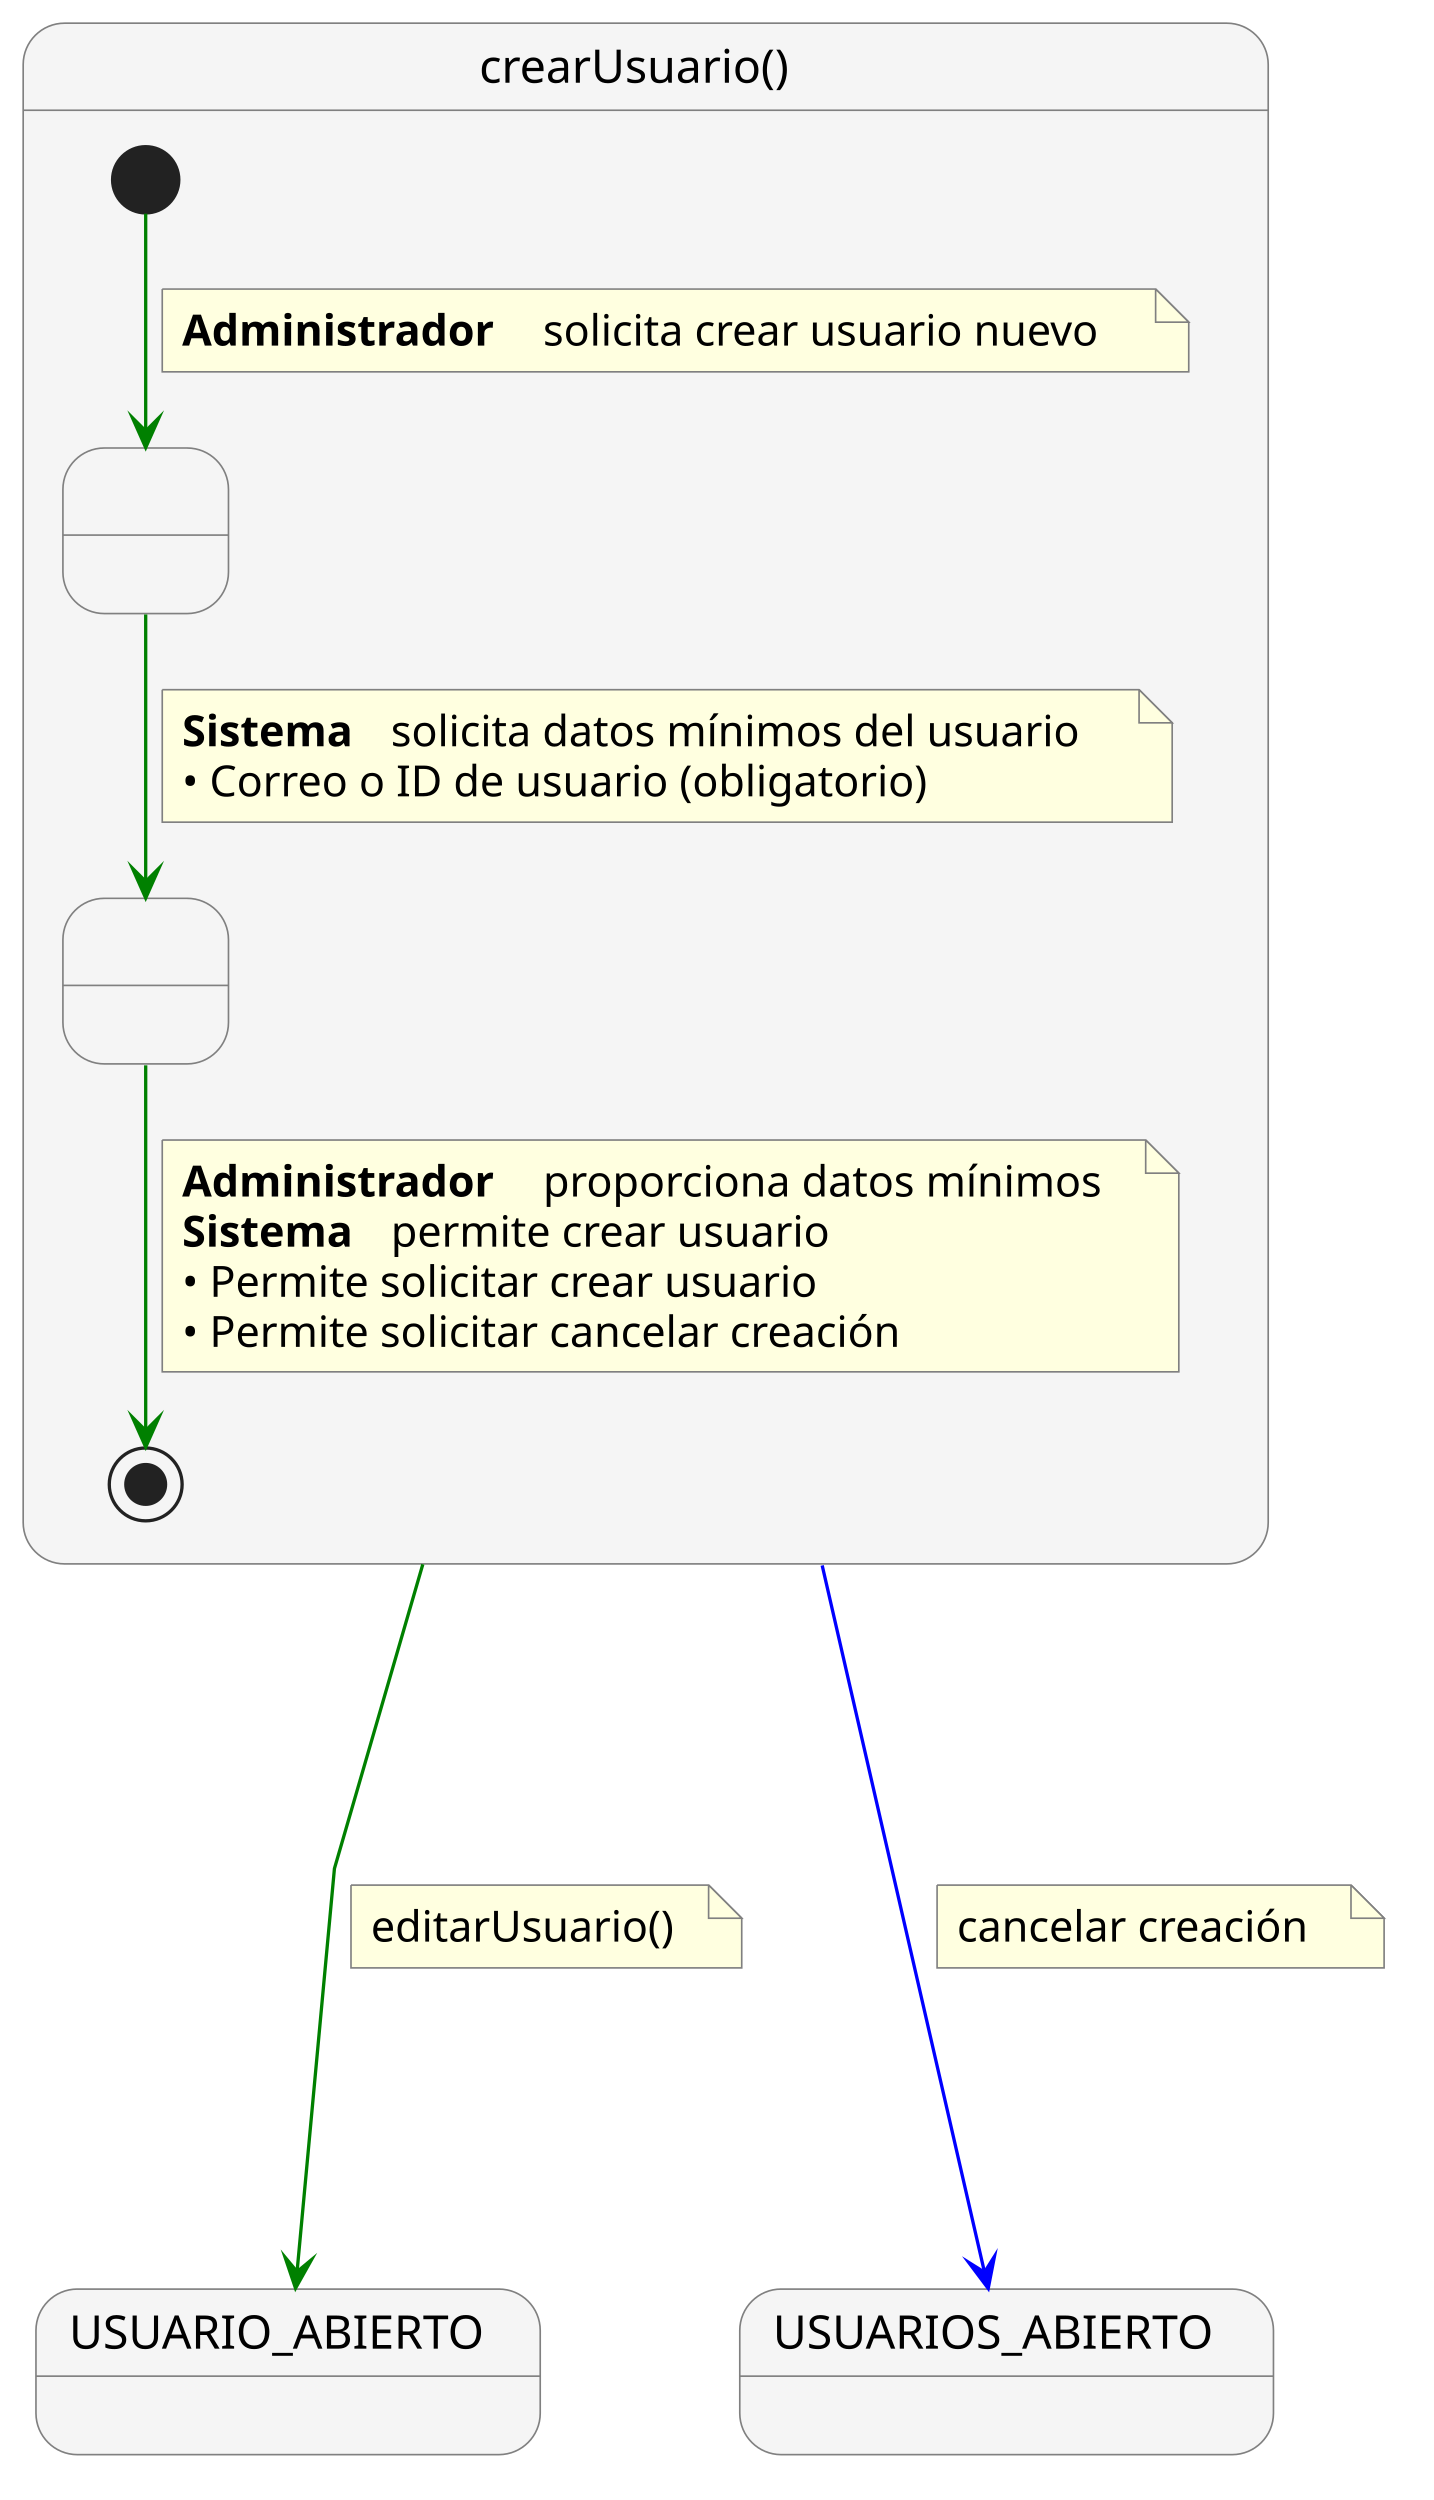
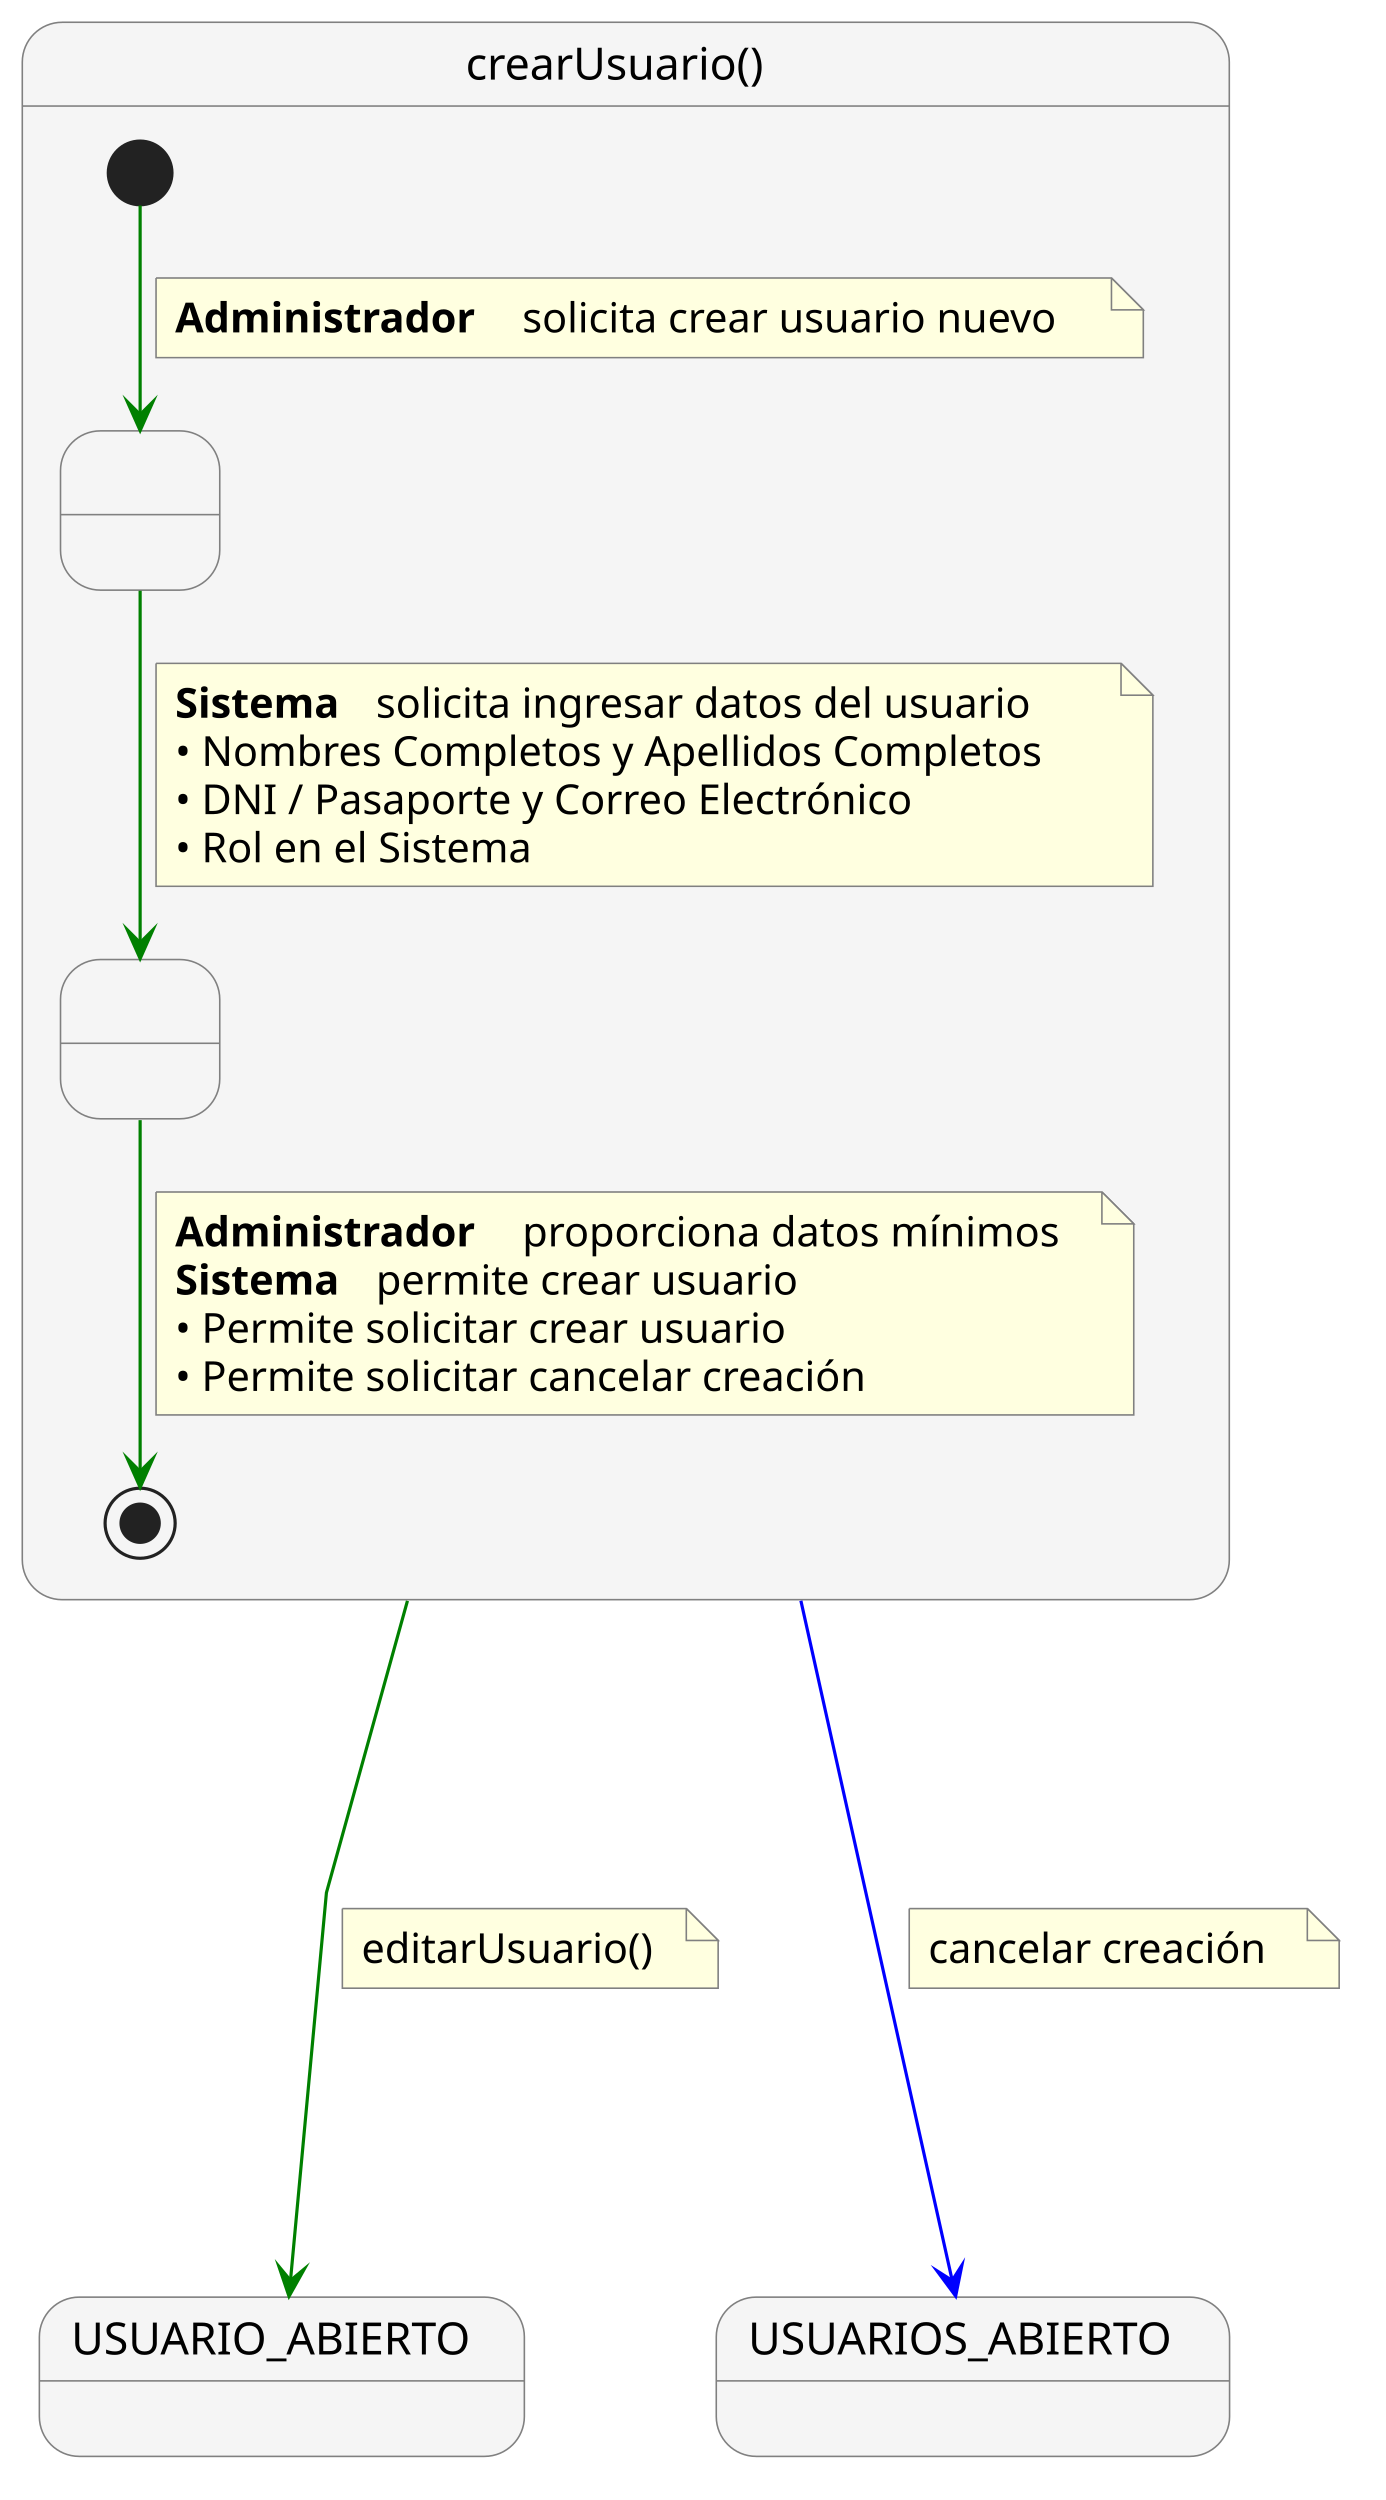
- <svg xmlns="http://www.w3.org/2000/svg" version="1.1" data-diagram-type="STATE" style="width:433px;height:755px;background:#FFFFFF;" width="433px" height="755px" viewBox="0 0 433 755" zoomAndPan="magnify" preserveAspectRatio="none" contentStyleType="text/css">
+ <svg xmlns="http://www.w3.org/2000/svg" version="1.1" data-diagram-type="STATE" style="width:435px;height:785px;background:#FFFFFF;" width="435px" height="785px" viewBox="0 0 435 785" zoomAndPan="magnify" preserveAspectRatio="none" contentStyleType="text/css">
  <defs />
  <g font-family="sans-serif" lengthAdjust="spacing">
    <g class="entity" data-qualified-name="crearUsuario" id="ent0001" data-source-line="9">
-       <path d="M19.5,7 L370.5,7 A12.5,12.5 0 0 1 383,19.5 L383,33.297 L7,33.297 L7,19.5 A12.5,12.5 0 0 1 19.5,7" fill="#F5F5F5" />
-       <path d="M7,33.297 L383,33.297 L383,459.797 A12.5,12.5 0 0 1 370.5,472.297 L19.5,472.297 A12.5,12.5 0 0 1 7,459.797 L7,33.297" fill="#F5F5F5" />
-       <rect x="7" y="7" width="376" height="465.297" fill="none" style="stroke:#808080;stroke-width:0.5;" rx="12.5" ry="12.5" />
-       <line x1="7" y1="33.297" x2="383" y2="33.297" style="stroke:#808080;stroke-width:0.5;" />
-       <text x="144.735" y="24.995" fill="#000" font-size="14" textLength="100.529">crearUsuario()</text>
+       <path d="M19.5,7 L373.5,7 A12.5,12.5 0 0 1 386,19.5 L386,33.297 L7,33.297 L7,19.5 A12.5,12.5 0 0 1 19.5,7" fill="#F5F5F5" />
+       <path d="M7,33.297 L386,33.297 L386,489.797 A12.5,12.5 0 0 1 373.5,502.297 L19.5,502.297 A12.5,12.5 0 0 1 7,489.797 L7,33.297" fill="#F5F5F5" />
+       <rect x="7" y="7" width="379" height="495.297" fill="none" style="stroke:#808080;stroke-width:0.5;" rx="12.5" ry="12.5" />
+       <line x1="7" y1="33.297" x2="386" y2="33.297" style="stroke:#808080;stroke-width:0.5;" />
+       <text x="146.235" y="24.995" fill="#000" font-size="14" textLength="100.529">crearUsuario()</text>
      <g class="entity" data-qualified-name="crearUsuario.Paso1" id="ent0002" data-source-line="12">
        <rect x="19" y="135.297" width="50" height="50" fill="#F5F5F5" style="stroke:#808080;stroke-width:0.5;" rx="12.5" ry="12.5" />
        <line x1="19" y1="161.594" x2="69" y2="161.594" style="stroke:#808080;stroke-width:0.5;" />
        <text x="41.775" y="153.292" fill="#000" font-size="14"> </text>
      </g>
      <g class="entity" data-qualified-name="crearUsuario.Paso2" id="ent0003" data-source-line="13">
-         <rect x="19" y="271.297" width="50" height="50" fill="#F5F5F5" style="stroke:#808080;stroke-width:0.5;" rx="12.5" ry="12.5" />
-         <line x1="19" y1="297.594" x2="69" y2="297.594" style="stroke:#808080;stroke-width:0.5;" />
-         <text x="41.775" y="289.292" fill="#000" font-size="14"> </text>
+         <rect x="19" y="301.297" width="50" height="50" fill="#F5F5F5" style="stroke:#808080;stroke-width:0.5;" rx="12.5" ry="12.5" />
+         <line x1="19" y1="327.594" x2="69" y2="327.594" style="stroke:#808080;stroke-width:0.5;" />
+         <text x="41.775" y="319.292" fill="#000" font-size="14"> </text>
      </g>
      <g class="start_entity" data-qualified-name="crearUsuario..start.crearUsuario" id="ent0006" data-source-line="15">
        <ellipse cx="44" cy="54.297" rx="10" ry="10" fill="#222" style="stroke:#222;stroke-width:1;" />
      </g>
-       <g class="end_entity" data-qualified-name="crearUsuario..end.crearUsuario" id="ent0009" data-source-line="26">
-         <ellipse cx="44" cy="448.297" rx="11" ry="11" fill="none" style="stroke:#222;stroke-width:1;" />
-         <ellipse cx="44" cy="448.297" rx="6" ry="6" fill="#222" style="stroke:#222;stroke-width:1;" />
+       <g class="end_entity" data-qualified-name="crearUsuario..end.crearUsuario" id="ent0009" data-source-line="28">
+         <ellipse cx="44" cy="478.297" rx="11" ry="11" fill="none" style="stroke:#222;stroke-width:1;" />
+         <ellipse cx="44" cy="478.297" rx="6" ry="6" fill="#222" style="stroke:#222;stroke-width:1;" />
      </g>
      <g class="link" data-entity-1="ent0006" data-entity-2="ent0002" id="lnk7" data-source-line="15" data-link-type="dependency">
        <path d="M44,64.527 C44,80.237 44,107.657 44,130.167" style="stroke:#008000;stroke-width:1;" fill="none" id="*start*crearUsuario-to-Paso1" />
        <polygon points="44,135.167,48,126.167,44,130.167,40,126.167,44,135.167" fill="#008000" style="stroke:#008000;stroke-width:1;stroke-linejoin:miter;stroke-miterlimit:10;" />
        <path d="M49,87.297 L49,112.297 L359,112.297 L359,97.297 L349,87.297 L49,87.297" style="stroke:#808080;stroke-width:0.5;" fill="#FFFFE0" />
        <path d="M349,87.297 L349,97.297 L359,97.297 L349,87.297" style="stroke:#808080;stroke-width:0.5;" fill="#FFFFE0" />
        <text x="55" y="104.364" fill="#000" font-size="13" textLength="104.863" font-weight="700">Administrador</text>
        <text x="163.996" y="104.364" fill="#000" font-size="13" textLength="180.223">solicita crear usuario nuevo</text>
      </g>
      <g class="link" data-entity-1="ent0002" data-entity-2="ent0003" id="lnk8" data-source-line="20" data-link-type="dependency">
-         <path d="M44,185.567 C44,209.847 44,241.987 44,266.207" style="stroke:#008000;stroke-width:1;" fill="none" id="Paso1-to-Paso2" />
-         <polygon points="44,271.207,48,262.207,44,266.207,40,262.207,44,271.207" fill="#008000" style="stroke:#008000;stroke-width:1;stroke-linejoin:miter;stroke-miterlimit:10;" />
-         <path d="M49,208.297 L49,248.297 L354,248.297 L354,218.297 L344,208.297 L49,208.297" style="stroke:#808080;stroke-width:0.5;" fill="#FFFFE0" />
-         <path d="M344,208.297 L344,218.297 L354,218.297 L344,208.297" style="stroke:#808080;stroke-width:0.5;" fill="#FFFFE0" />
+         <path d="M44,185.497 C44,216.507 44,264.947 44,295.997" style="stroke:#008000;stroke-width:1;" fill="none" id="Paso1-to-Paso2" />
+         <polygon points="44,300.997,48,291.997,44,295.997,40,291.997,44,300.997" fill="#008000" style="stroke:#008000;stroke-width:1;stroke-linejoin:miter;stroke-miterlimit:10;" />
+         <path d="M49,208.297 L49,278.297 L362,278.297 L362,218.297 L352,208.297 L49,208.297" style="stroke:#808080;stroke-width:0.5;" fill="#FFFFE0" />
+         <path d="M352,208.297 L352,218.297 L362,218.297 L352,208.297" style="stroke:#808080;stroke-width:0.5;" fill="#FFFFE0" />
        <text x="55" y="225.364" fill="#000" font-size="13" textLength="58.906" font-weight="700">Sistema</text>
-         <text x="118.039" y="225.364" fill="#000" font-size="13" textLength="221.851">solicita datos mínimos del usuario</text>
-         <text x="55" y="240.497" fill="#000" font-size="13" textLength="242.062">• Correo o ID de usuario (obligatorio)</text>
+         <text x="118.039" y="225.364" fill="#000" font-size="13" textLength="219.864">solicita ingresar datos del usuario</text>
+         <text x="55" y="240.497" fill="#000" font-size="13" textLength="292.449">• Nombres Completos y Apellidos Completos</text>
+         <text x="55" y="255.629" fill="#000" font-size="13" textLength="249.285">• DNI / Pasaporte y Correo Electrónico</text>
+         <text x="55" y="270.762" fill="#000" font-size="13" textLength="125.004">• Rol en el Sistema</text>
      </g>
-       <g class="link" data-entity-1="ent0003" data-entity-2="ent0009" id="lnk10" data-source-line="26" data-link-type="dependency">
-         <path d="M44,321.727 C44,355.107 44,408.477 44,432.017" style="stroke:#008000;stroke-width:1;" fill="none" id="Paso2-to-*end*crearUsuario" />
-         <polygon points="44,437.017,48,428.017,44,432.017,40,428.017,44,437.017" fill="#008000" style="stroke:#008000;stroke-width:1;stroke-linejoin:miter;stroke-miterlimit:10;" />
-         <path d="M49,344.297 L49,414.297 L356,414.297 L356,354.297 L346,344.297 L49,344.297" style="stroke:#808080;stroke-width:0.5;" fill="#FFFFE0" />
-         <path d="M346,344.297 L346,354.297 L356,354.297 L346,344.297" style="stroke:#808080;stroke-width:0.5;" fill="#FFFFE0" />
-         <text x="55" y="361.364" fill="#000" font-size="13" textLength="104.863" font-weight="700">Administrador</text>
-         <text x="163.996" y="361.364" fill="#000" font-size="13" textLength="177.842">proporciona datos mínimos</text>
-         <text x="55" y="376.497" fill="#000" font-size="13" textLength="58.906" font-weight="700">Sistema</text>
-         <text x="118.039" y="376.497" fill="#000" font-size="13" textLength="141.159">permite crear usuario</text>
-         <text x="55" y="391.629" fill="#000" font-size="13" textLength="207.797">• Permite solicitar crear usuario</text>
-         <text x="55" y="406.762" fill="#000" font-size="13" textLength="236.698">• Permite solicitar cancelar creación</text>
+       <g class="link" data-entity-1="ent0003" data-entity-2="ent0009" id="lnk10" data-source-line="28" data-link-type="dependency">
+         <path d="M44,351.727 C44,385.107 44,438.477 44,462.017" style="stroke:#008000;stroke-width:1;" fill="none" id="Paso2-to-*end*crearUsuario" />
+         <polygon points="44,467.017,48,458.017,44,462.017,40,458.017,44,467.017" fill="#008000" style="stroke:#008000;stroke-width:1;stroke-linejoin:miter;stroke-miterlimit:10;" />
+         <path d="M49,374.297 L49,444.297 L356,444.297 L356,384.297 L346,374.297 L49,374.297" style="stroke:#808080;stroke-width:0.5;" fill="#FFFFE0" />
+         <path d="M346,374.297 L346,384.297 L356,384.297 L346,374.297" style="stroke:#808080;stroke-width:0.5;" fill="#FFFFE0" />
+         <text x="55" y="391.364" fill="#000" font-size="13" textLength="104.863" font-weight="700">Administrador</text>
+         <text x="163.996" y="391.364" fill="#000" font-size="13" textLength="177.842">proporciona datos mínimos</text>
+         <text x="55" y="406.497" fill="#000" font-size="13" textLength="58.906" font-weight="700">Sistema</text>
+         <text x="118.039" y="406.497" fill="#000" font-size="13" textLength="141.159">permite crear usuario</text>
+         <text x="55" y="421.629" fill="#000" font-size="13" textLength="207.797">• Permite solicitar crear usuario</text>
+         <text x="55" y="436.762" fill="#000" font-size="13" textLength="236.698">• Permite solicitar cancelar creación</text>
      </g>
    </g>
-     <g class="entity" data-qualified-name="USUARIO_ABIERTO" id="ent0004" data-source-line="35">
-       <rect x="10.86" y="691.3" width="152.289" height="50" fill="#F5F5F5" style="stroke:#808080;stroke-width:0.5;" rx="12.5" ry="12.5" />
-       <line x1="10.86" y1="717.597" x2="163.149" y2="717.597" style="stroke:#808080;stroke-width:0.5;" />
-       <text x="20.86" y="709.295" fill="#000" font-size="14" textLength="132.289">USUARIO_ABIERTO</text>
+     <g class="entity" data-qualified-name="USUARIO_ABIERTO" id="ent0004" data-source-line="37">
+       <rect x="12.36" y="721.3" width="152.289" height="50" fill="#F5F5F5" style="stroke:#808080;stroke-width:0.5;" rx="12.5" ry="12.5" />
+       <line x1="12.36" y1="747.597" x2="164.649" y2="747.597" style="stroke:#808080;stroke-width:0.5;" />
+       <text x="22.36" y="739.295" fill="#000" font-size="14" textLength="132.289">USUARIO_ABIERTO</text>
    </g>
-     <g class="entity" data-qualified-name="USUARIOS_ABIERTO" id="ent0005" data-source-line="36">
-       <rect x="223.41" y="691.3" width="161.176" height="50" fill="#F5F5F5" style="stroke:#808080;stroke-width:0.5;" rx="12.5" ry="12.5" />
-       <line x1="223.41" y1="717.597" x2="384.586" y2="717.597" style="stroke:#808080;stroke-width:0.5;" />
-       <text x="233.41" y="709.295" fill="#000" font-size="14" textLength="141.176">USUARIOS_ABIERTO</text>
+     <g class="entity" data-qualified-name="USUARIOS_ABIERTO" id="ent0005" data-source-line="38">
+       <rect x="224.91" y="721.3" width="161.176" height="50" fill="#F5F5F5" style="stroke:#808080;stroke-width:0.5;" rx="12.5" ry="12.5" />
+       <line x1="224.91" y1="747.597" x2="386.086" y2="747.597" style="stroke:#808080;stroke-width:0.5;" />
+       <text x="234.91" y="739.295" fill="#000" font-size="14" textLength="141.176">USUARIOS_ABIERTO</text>
    </g>
-     <g class="link" data-entity-1="ent0001" data-entity-2="ent0004" id="lnk11" data-source-line="38" data-link-type="dependency">
-       <path d="M127.69,472.42 C112.62,524.3 101,564.3 101,564.3 C101,564.3 93.672,643.381 89.712,686.061" style="stroke:#008000;stroke-width:1;" fill="none" id="crearUsuario-to-USUARIO_ABIERTO" />
-       <polygon points="89.25,691.04,94.064,682.448,89.712,686.061,86.099,681.709,89.25,691.04" fill="#008000" style="stroke:#008000;stroke-width:1;stroke-linejoin:miter;stroke-miterlimit:10;" />
-       <path d="M106,569.3 L106,594.3 L224,594.3 L224,579.3 L214,569.3 L106,569.3" style="stroke:#808080;stroke-width:0.5;" fill="#FFFFE0" />
-       <path d="M214,569.3 L214,579.3 L224,579.3 L214,569.3" style="stroke:#808080;stroke-width:0.5;" fill="#FFFFE0" />
-       <text x="112" y="586.367" fill="#000" font-size="13" textLength="97.817">editarUsuario()</text>
+     <g class="link" data-entity-1="ent0001" data-entity-2="ent0004" id="lnk11" data-source-line="40" data-link-type="dependency">
+       <path d="M127.94,502.66 C113.48,554.74 102.5,594.3 102.5,594.3 C102.5,594.3 95.172,673.381 91.212,716.061" style="stroke:#008000;stroke-width:1;" fill="none" id="crearUsuario-to-USUARIO_ABIERTO" />
+       <polygon points="90.75,721.04,95.564,712.448,91.212,716.061,87.599,711.709,90.75,721.04" fill="#008000" style="stroke:#008000;stroke-width:1;stroke-linejoin:miter;stroke-miterlimit:10;" />
+       <path d="M107.5,599.3 L107.5,624.3 L225.5,624.3 L225.5,609.3 L215.5,599.3 L107.5,599.3" style="stroke:#808080;stroke-width:0.5;" fill="#FFFFE0" />
+       <path d="M215.5,599.3 L215.5,609.3 L225.5,609.3 L215.5,599.3" style="stroke:#808080;stroke-width:0.5;" fill="#FFFFE0" />
+       <text x="113.5" y="616.367" fill="#000" font-size="13" textLength="97.817">editarUsuario()</text>
    </g>
-     <g class="link" data-entity-1="ent0001" data-entity-2="ent0005" id="lnk12" data-source-line="43" data-link-type="dependency">
-       <path d="M248.3,472.76 C268.5,560.69 287.791,644.707 297.321,686.227" style="stroke:#00F;stroke-width:1;" fill="none" id="crearUsuario-to-USUARIOS_ABIERTO" />
-       <polygon points="298.44,691.1,300.325,681.433,297.321,686.227,292.528,683.223,298.44,691.1" fill="#00F" style="stroke:#00F;stroke-width:1;stroke-linejoin:miter;stroke-miterlimit:10;" />
-       <path d="M283,569.3 L283,594.3 L418,594.3 L418,579.3 L408,569.3 L283,569.3" style="stroke:#808080;stroke-width:0.5;" fill="#FFFFE0" />
-       <path d="M408,569.3 L408,579.3 L418,579.3 L408,569.3" style="stroke:#808080;stroke-width:0.5;" fill="#FFFFE0" />
-       <text x="289" y="586.367" fill="#000" font-size="13" textLength="114.962">cancelar creación</text>
+     <g class="link" data-entity-1="ent0001" data-entity-2="ent0005" id="lnk12" data-source-line="45" data-link-type="dependency">
+       <path d="M251.48,502.63 C271.21,591.28 289.784,674.679 298.994,716.079" style="stroke:#00F;stroke-width:1;" fill="none" id="crearUsuario-to-USUARIOS_ABIERTO" />
+       <polygon points="300.08,720.96,302.03,711.306,298.994,716.079,294.221,713.043,300.08,720.96" fill="#00F" style="stroke:#00F;stroke-width:1;stroke-linejoin:miter;stroke-miterlimit:10;" />
+       <path d="M285.5,599.3 L285.5,624.3 L420.5,624.3 L420.5,609.3 L410.5,599.3 L285.5,599.3" style="stroke:#808080;stroke-width:0.5;" fill="#FFFFE0" />
+       <path d="M410.5,599.3 L410.5,609.3 L420.5,609.3 L410.5,599.3" style="stroke:#808080;stroke-width:0.5;" fill="#FFFFE0" />
+       <text x="291.5" y="616.367" fill="#000" font-size="13" textLength="114.962">cancelar creación</text>
    </g>
  </g>
</svg>
